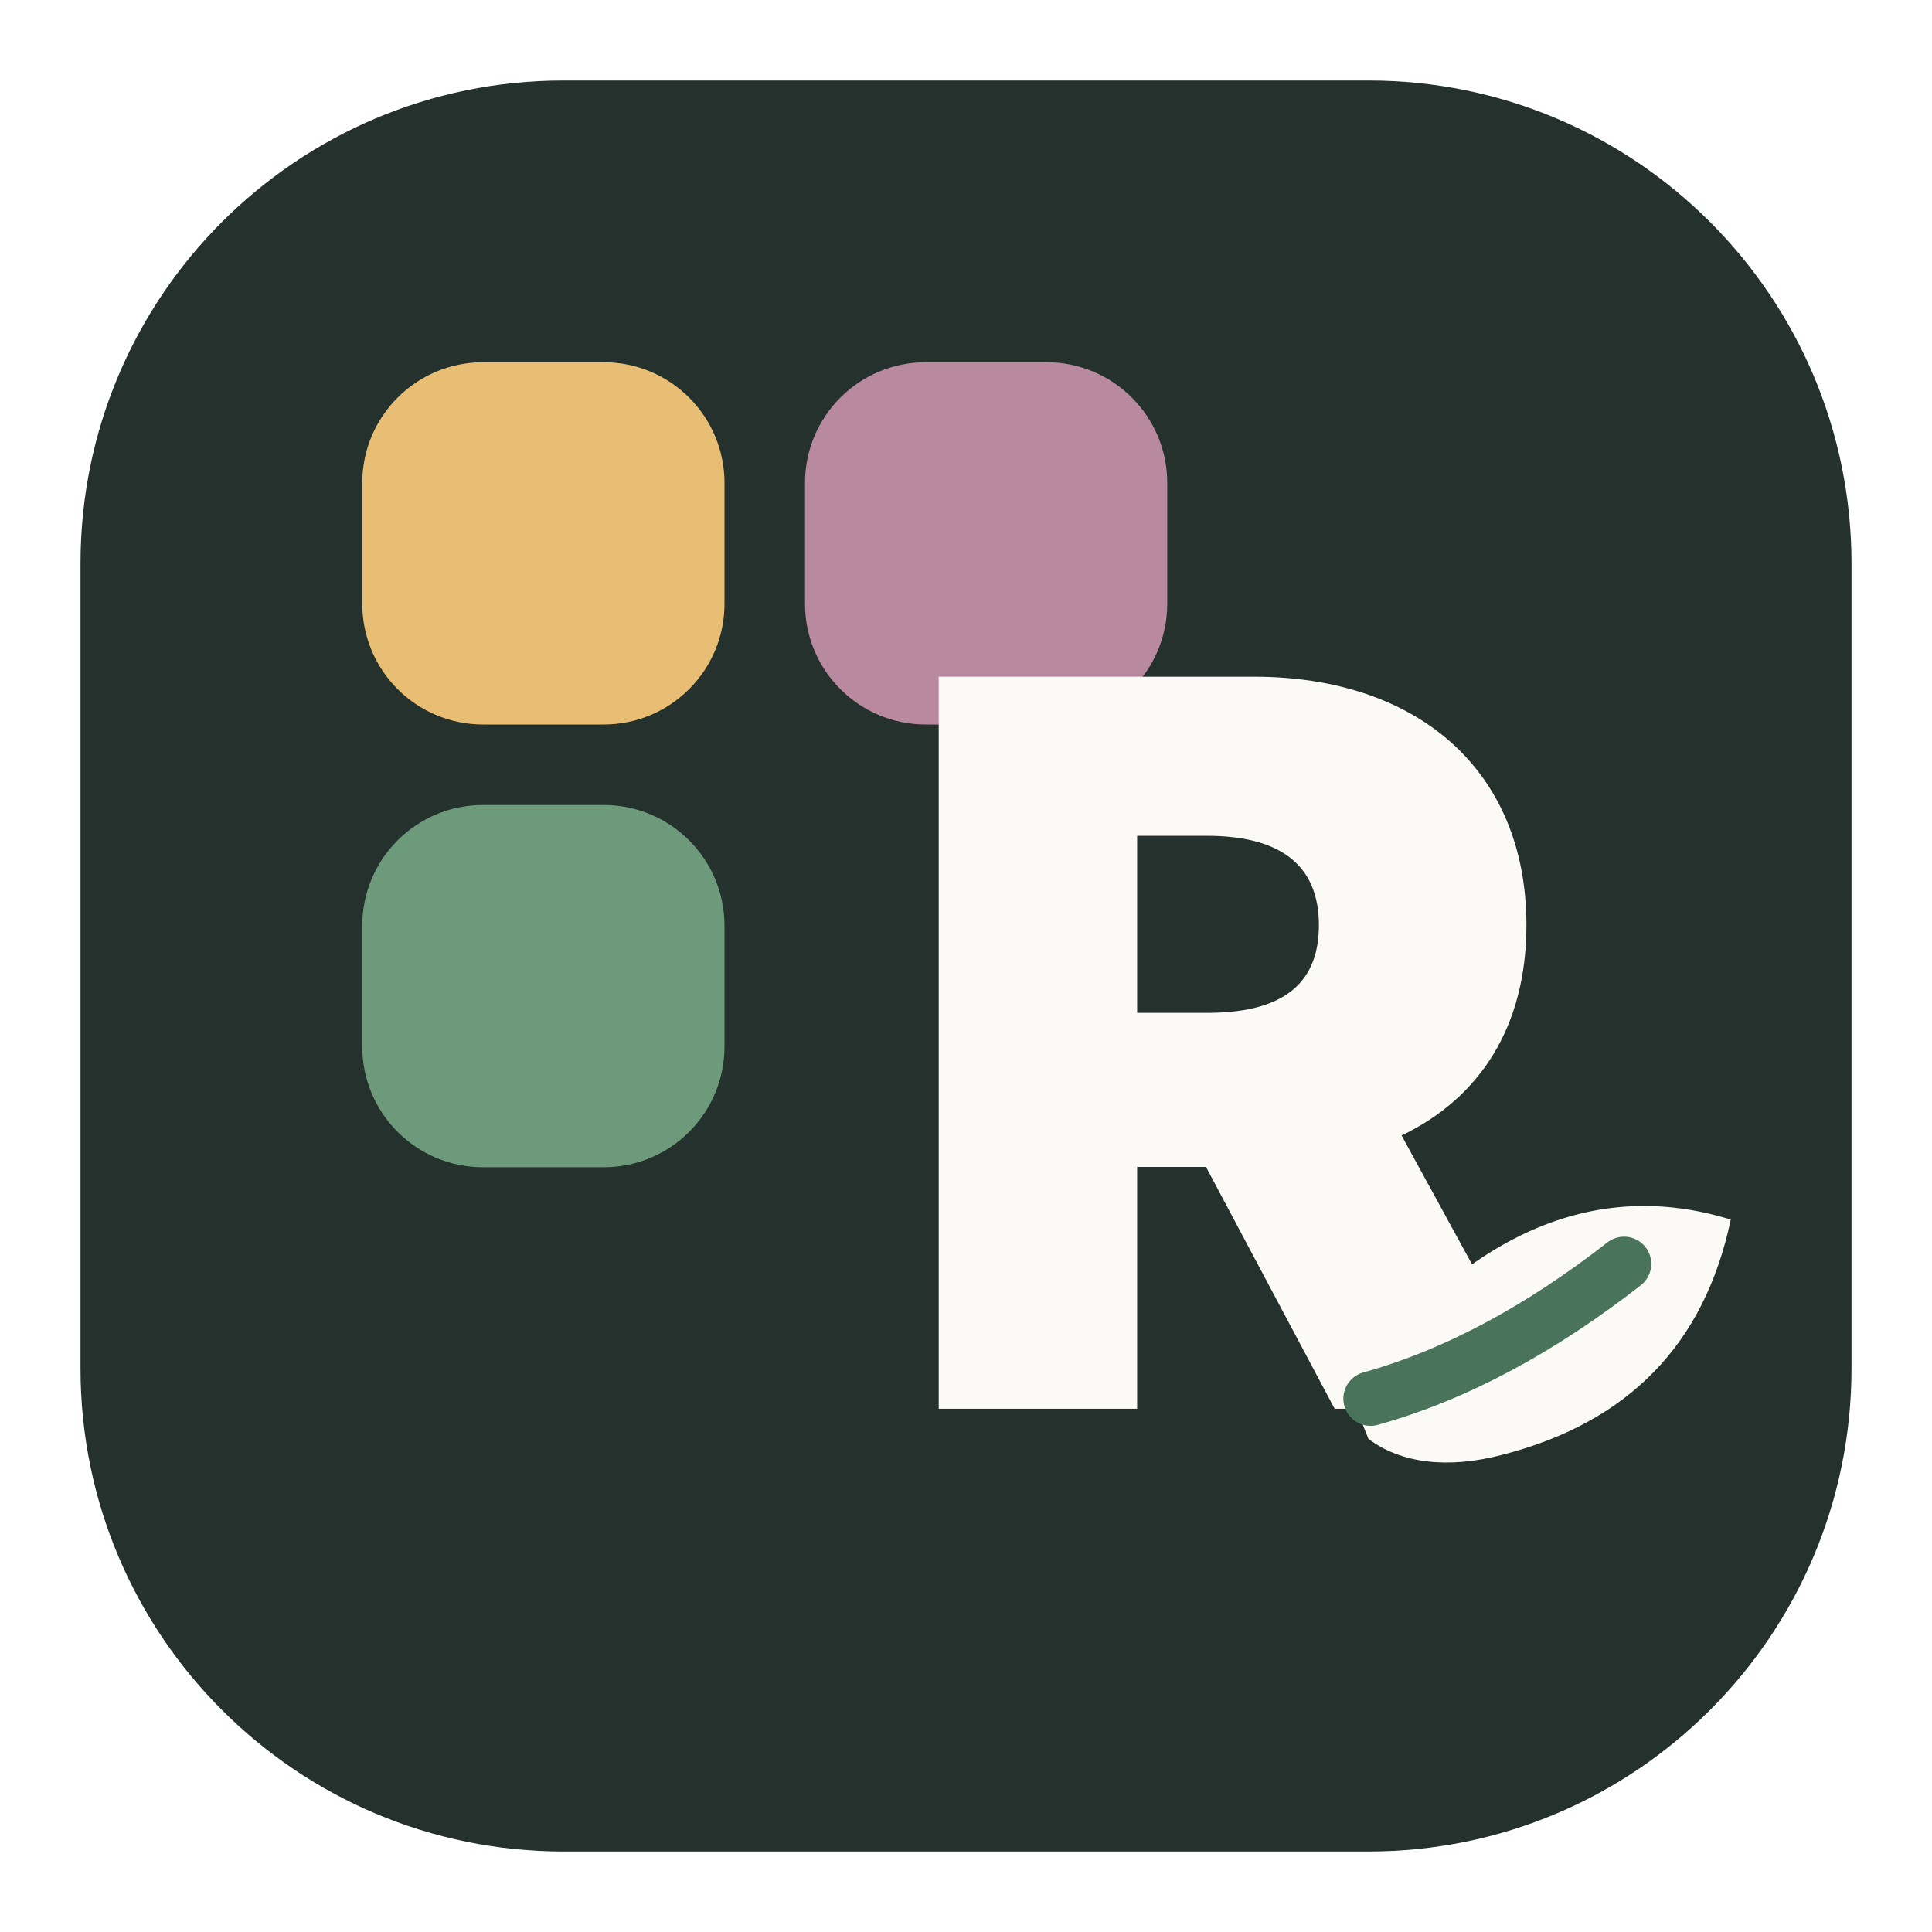
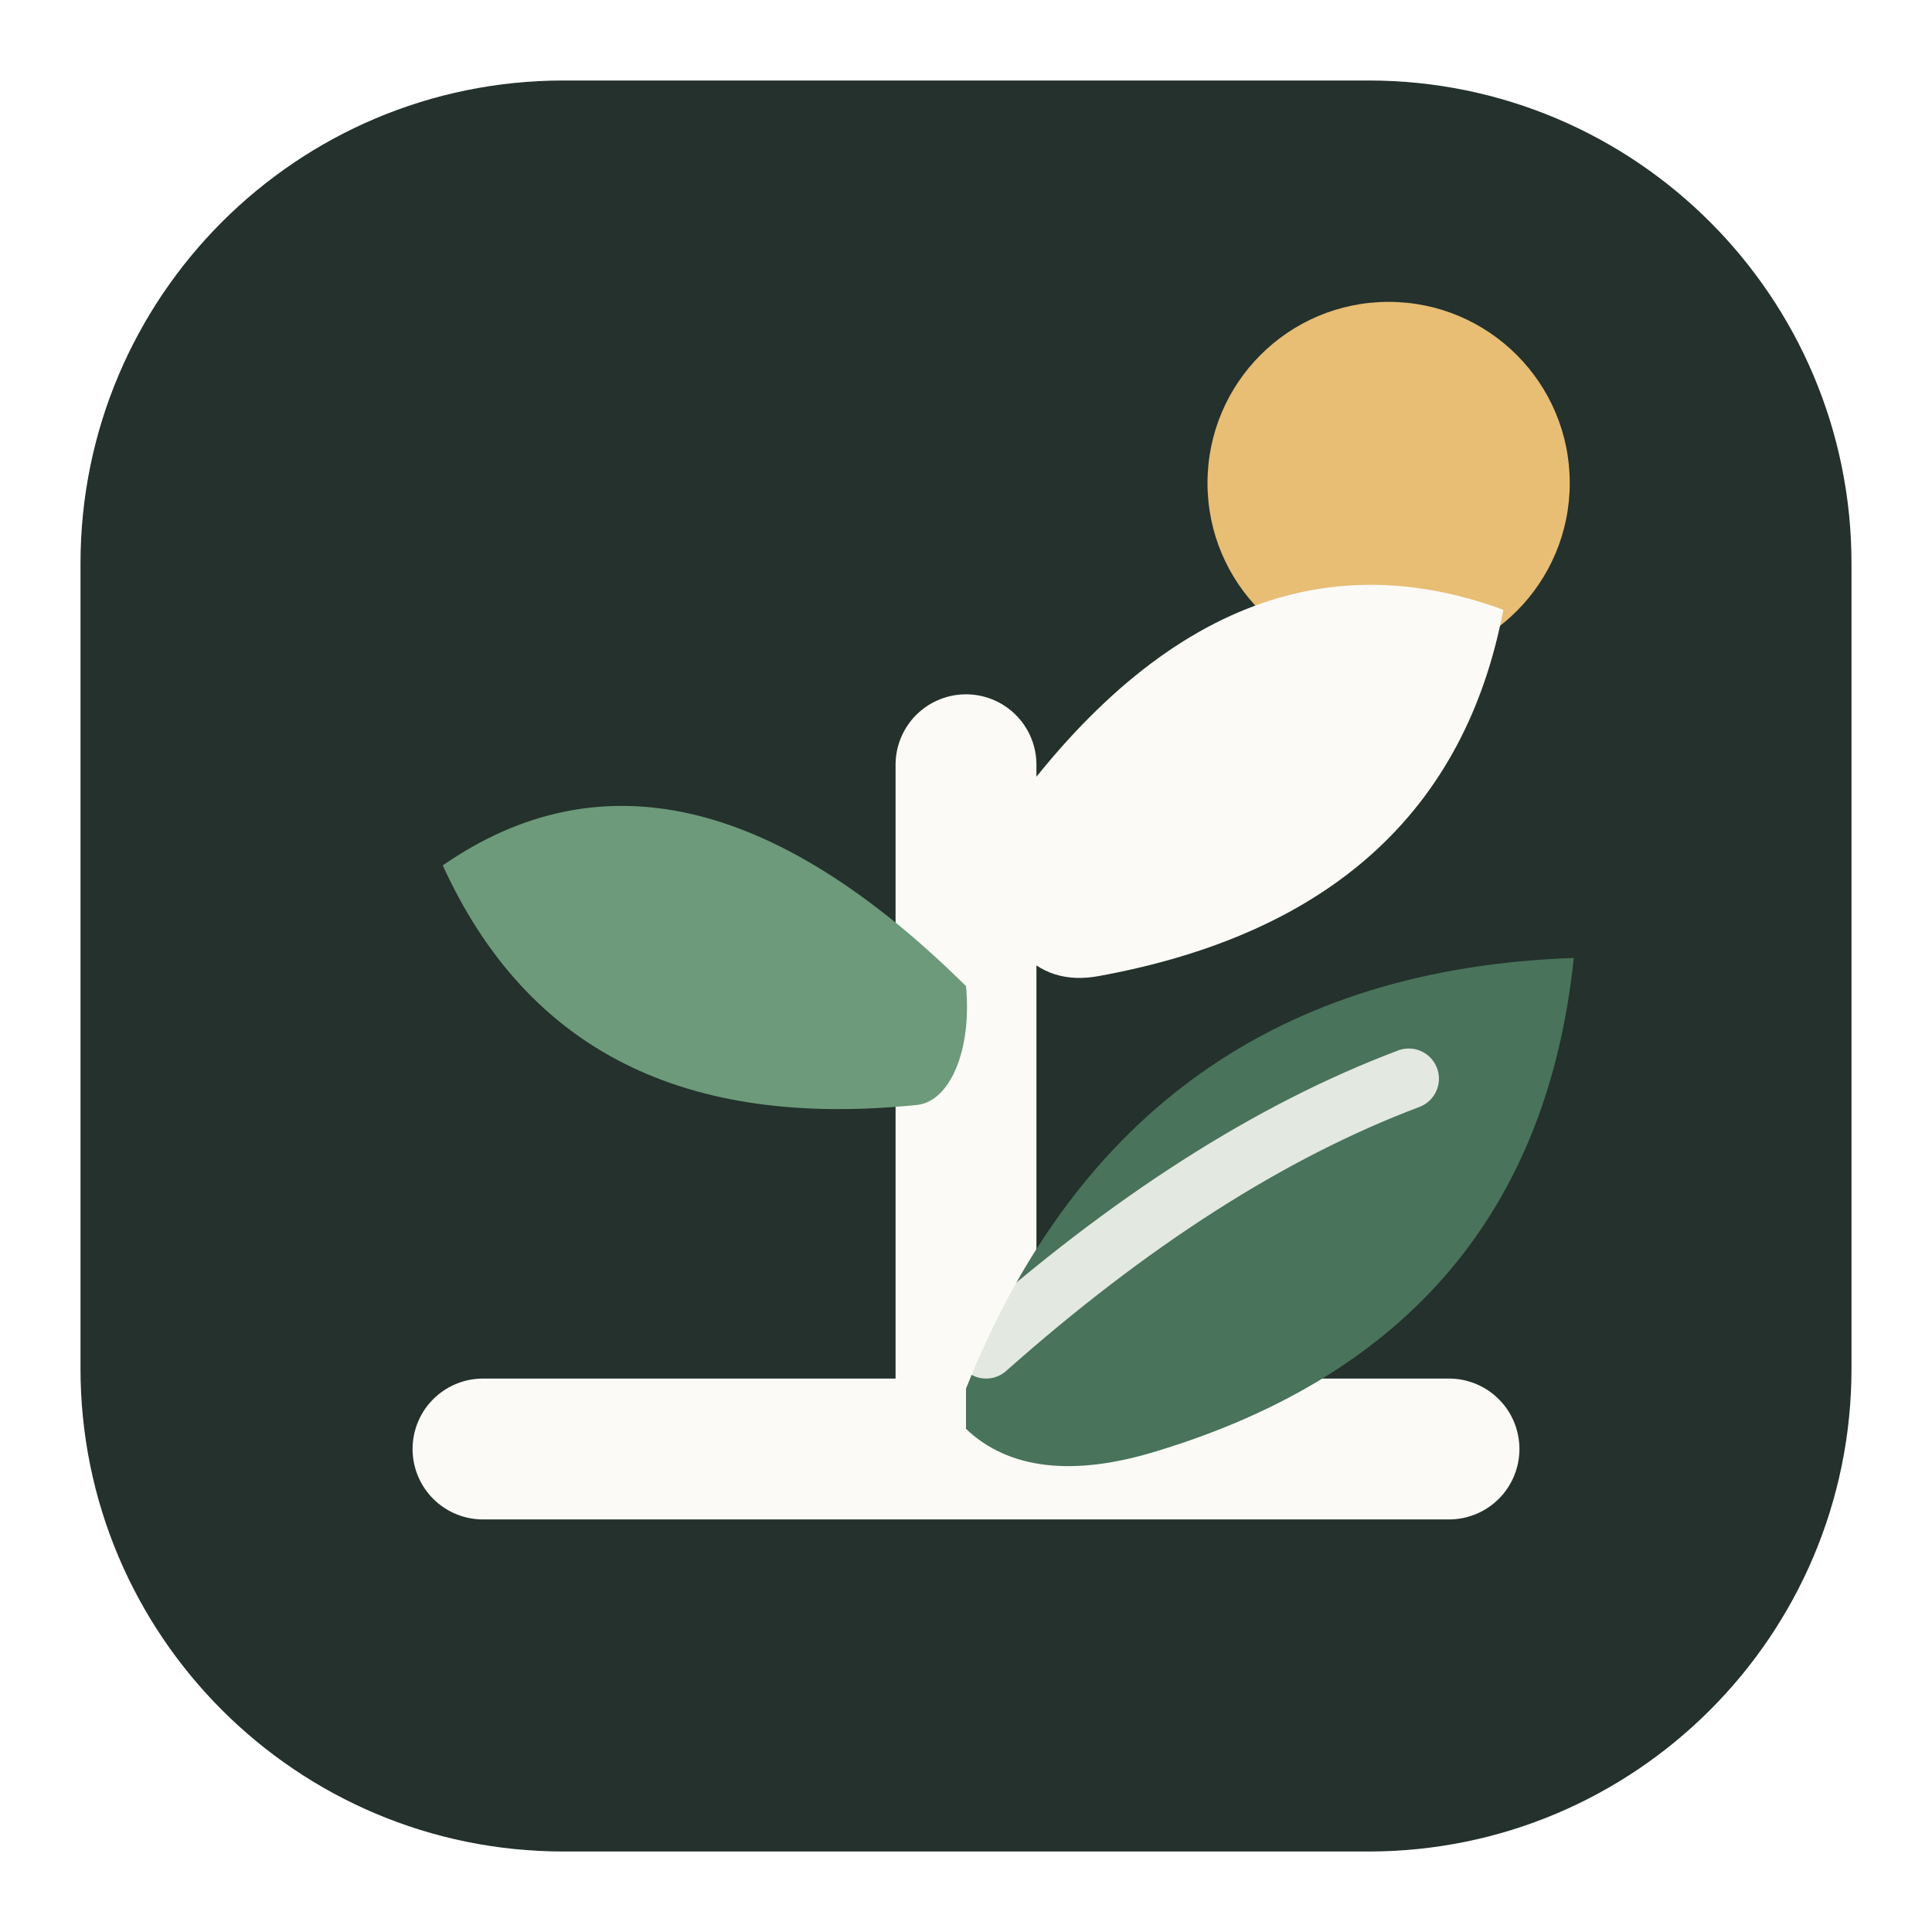
<svg xmlns="http://www.w3.org/2000/svg" viewBox="0 0 96 96" role="img" aria-labelledby="title desc">
  <rect x="4" y="4" width="88" height="88" rx="24" fill="#24312c" />
-   <rect x="18" y="18" width="18" height="18" rx="6" fill="#e8bd74" />
-   <rect x="40" y="18" width="18" height="18" rx="6" fill="#b98a9f" />
-   <rect x="18" y="40" width="18" height="18" rx="6" fill="#6d9a7a" />
-   <text x="61" y="70" text-anchor="middle" fill="#fbfaf6" font-family="-apple-system, BlinkMacSystemFont, 'Segoe UI', sans-serif" font-size="50" font-weight="850" letter-spacing="0">R</text>
-   <path d="M67 69c5.8-7.7 12.2-10.5 19-8.4-1.3 6.2-5.1 10.1-11.4 11.7-2.7.7-5 .4-6.6-.8z" fill="#fbfaf6" />
-   <path d="M68.1 69.5c4.3-1.2 8.5-3.5 12.6-6.7" fill="none" stroke="#49735b" stroke-width="2.7" stroke-linecap="round" />
+   <circle cx="69" cy="24" r="9" fill="#e8bd74" />
+   <path d="M24 72h48" fill="none" stroke="#fbfaf6" stroke-width="7" stroke-linecap="round" />
+   <path d="M48 70V38" fill="none" stroke="#fbfaf6" stroke-width="7" stroke-linecap="round" />
+   <path d="M48 49c-9.5-9.4-18.2-11.4-26-6 4.2 9.2 12 13.1 23.6 11.9 1.6-.2 2.7-2.7 2.4-5.9z" fill="#6d9a7a" />
+   <path d="M49 42c7.6-11.3 16.2-15.2 25.7-11.7-1.9 10-8.6 16.1-20.1 18.2-3.2.6-5.3-1.7-5.6-6.5z" fill="#fbfaf6" />
+   <path d="M48 69c5.5-13.8 15.6-20.9 30.2-21.4-1.3 12.5-8.2 20.7-20.7 24.5-4.2 1.3-7.4.9-9.5-1.1z" fill="#49735b" />
+   <path d="M49 67c7.1-6.3 14.1-10.8 21-13.4" fill="none" stroke="#fbfaf6" stroke-width="3" stroke-linecap="round" opacity="0.86" />
</svg>
